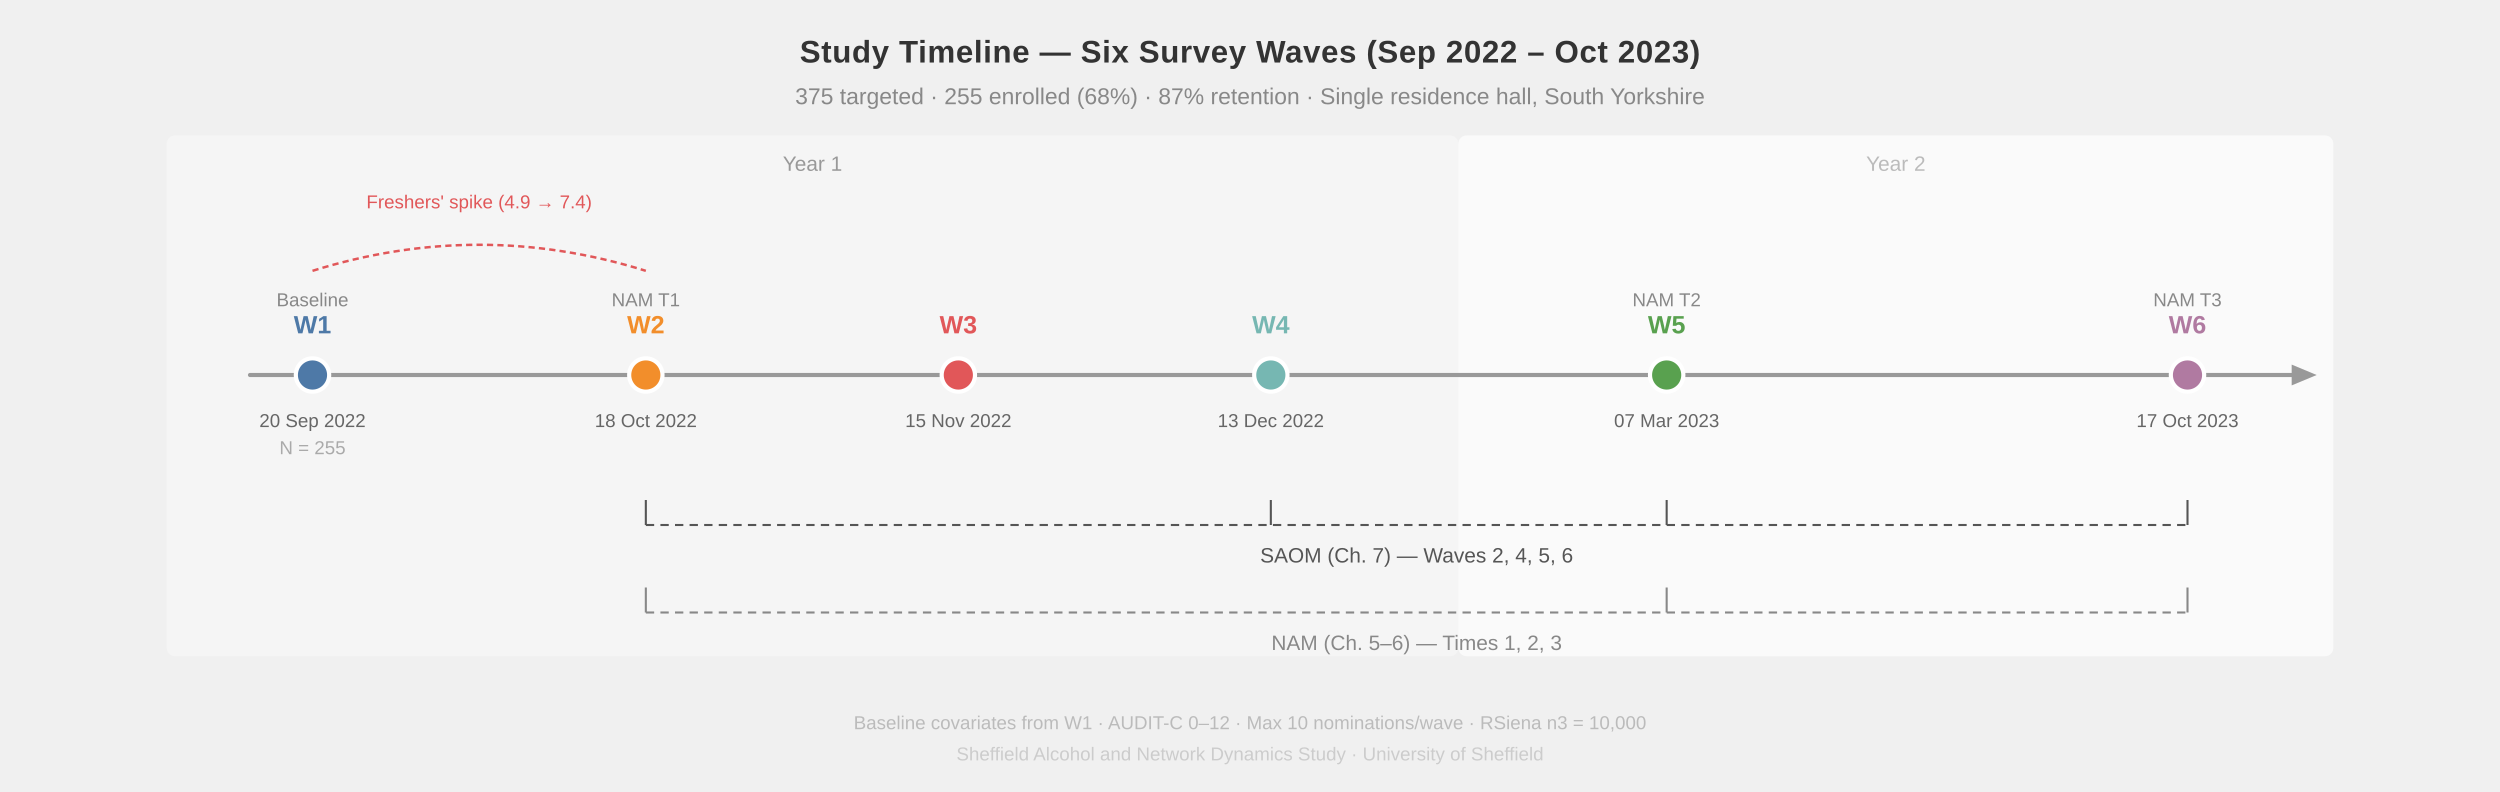
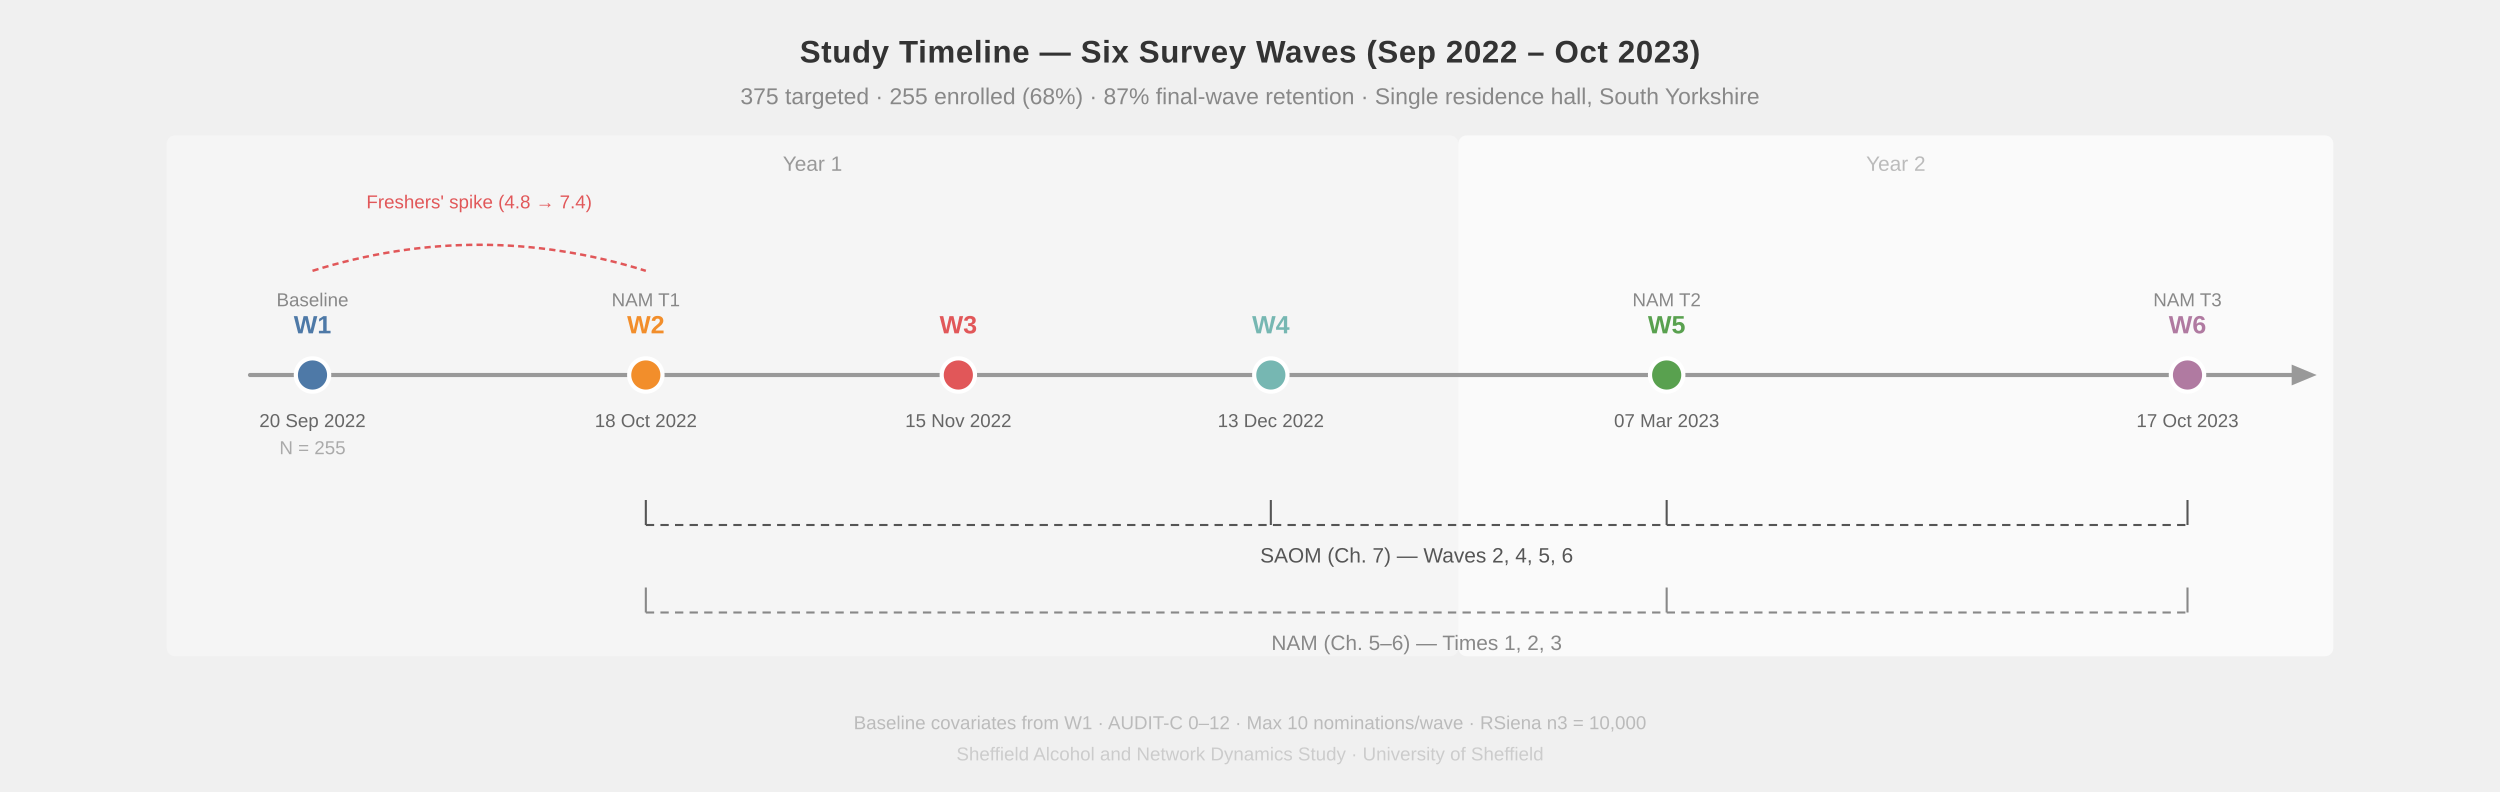
<svg xmlns="http://www.w3.org/2000/svg" viewBox="0 0 1200 380" width="1200" height="380" font-family="'Segoe UI', 'Helvetica Neue', Arial, sans-serif">
  <text x="600" y="30" text-anchor="middle" font-size="15" font-weight="600" fill="#333" letter-spacing="0.3">Study Timeline — Six Survey Waves (Sep 2022 – Oct 2023)</text>
-   <text x="600" y="50" text-anchor="middle" font-size="11" fill="#888">375 targeted · 255 enrolled (68%) · 87% retention · Single residence hall, South Yorkshire</text>
+   <text x="600" y="50" text-anchor="middle" font-size="11" fill="#888">375 targeted · 255 enrolled (68%) · 87% final-wave retention · Single residence hall, South Yorkshire</text>
  <rect x="80" y="65" width="620" height="250" fill="#f5f5f5" rx="4" />
  <rect x="700" y="65" width="420" height="250" fill="#fafafa" rx="4" />
  <text x="390" y="82" text-anchor="middle" font-size="10" fill="#999" font-weight="500">Year 1</text>
  <text x="910" y="82" text-anchor="middle" font-size="10" fill="#bbb" font-weight="500">Year 2</text>
  <line x1="120" y1="180" x2="1100" y2="180" stroke="#999" stroke-width="2" stroke-linecap="round" />
  <polygon points="1100,175 1112,180 1100,185" fill="#999" />
  <circle cx="150" cy="180" r="8" fill="#4E79A7" stroke="#fff" stroke-width="2" />
  <text x="150" y="160" text-anchor="middle" font-size="12" font-weight="600" fill="#4E79A7">W1</text>
  <text x="150" y="147" text-anchor="middle" font-size="9" fill="#888">Baseline</text>
  <text x="150" y="205" text-anchor="middle" font-size="9" fill="#666">20 Sep 2022</text>
  <text x="150" y="218" text-anchor="middle" font-size="9" fill="#aaa">N = 255</text>
  <circle cx="310" cy="180" r="8" fill="#F28E2B" stroke="#fff" stroke-width="2" />
  <text x="310" y="160" text-anchor="middle" font-size="12" font-weight="600" fill="#F28E2B">W2</text>
  <text x="310" y="147" text-anchor="middle" font-size="9" fill="#888">NAM T1</text>
  <text x="310" y="205" text-anchor="middle" font-size="9" fill="#666">18 Oct 2022</text>
  <circle cx="460" cy="180" r="8" fill="#E15759" stroke="#fff" stroke-width="2" />
  <text x="460" y="160" text-anchor="middle" font-size="12" font-weight="600" fill="#E15759">W3</text>
  <text x="460" y="205" text-anchor="middle" font-size="9" fill="#666">15 Nov 2022</text>
  <circle cx="610" cy="180" r="8" fill="#76B7B2" stroke="#fff" stroke-width="2" />
  <text x="610" y="160" text-anchor="middle" font-size="12" font-weight="600" fill="#76B7B2">W4</text>
  <text x="610" y="205" text-anchor="middle" font-size="9" fill="#666">13 Dec 2022</text>
  <circle cx="800" cy="180" r="8" fill="#59A14F" stroke="#fff" stroke-width="2" />
  <text x="800" y="160" text-anchor="middle" font-size="12" font-weight="600" fill="#59A14F">W5</text>
  <text x="800" y="147" text-anchor="middle" font-size="9" fill="#888">NAM T2</text>
  <text x="800" y="205" text-anchor="middle" font-size="9" fill="#666">07 Mar 2023</text>
  <circle cx="1050" cy="180" r="8" fill="#B07AA1" stroke="#fff" stroke-width="2" />
  <text x="1050" y="160" text-anchor="middle" font-size="12" font-weight="600" fill="#B07AA1">W6</text>
  <text x="1050" y="147" text-anchor="middle" font-size="9" fill="#888">NAM T3</text>
  <text x="1050" y="205" text-anchor="middle" font-size="9" fill="#666">17 Oct 2023</text>
  <path d="M 150,130 Q 230,105 310,130" fill="none" stroke="#E15759" stroke-width="1.2" stroke-dasharray="3,2" />
-   <text x="230" y="100" text-anchor="middle" font-size="9" fill="#E15759" font-weight="500">Freshers' spike (4.9 → 7.4)</text>
+   <text x="230" y="100" text-anchor="middle" font-size="9" fill="#E15759" font-weight="500">Freshers' spike (4.8 → 7.4)</text>
  <line x1="310" y1="240" x2="310" y2="252" stroke="#555" stroke-width="1" />
  <line x1="610" y1="240" x2="610" y2="252" stroke="#555" stroke-width="1" />
  <line x1="800" y1="240" x2="800" y2="252" stroke="#555" stroke-width="1" />
  <line x1="1050" y1="240" x2="1050" y2="252" stroke="#555" stroke-width="1" />
  <line x1="310" y1="252" x2="1050" y2="252" stroke="#555" stroke-width="1" stroke-dasharray="4,3" />
  <text x="680" y="270" text-anchor="middle" font-size="10" fill="#555">SAOM (Ch. 7) — Waves 2, 4, 5, 6</text>
  <line x1="310" y1="282" x2="310" y2="294" stroke="#888" stroke-width="1" />
  <line x1="800" y1="282" x2="800" y2="294" stroke="#888" stroke-width="1" />
  <line x1="1050" y1="282" x2="1050" y2="294" stroke="#888" stroke-width="1" />
  <line x1="310" y1="294" x2="1050" y2="294" stroke="#888" stroke-width="1" stroke-dasharray="4,3" />
  <text x="680" y="312" text-anchor="middle" font-size="10" fill="#888">NAM (Ch. 5–6) — Times 1, 2, 3</text>
  <text x="600" y="350" text-anchor="middle" font-size="9" fill="#bbb">Baseline covariates from W1 · AUDIT-C 0–12 · Max 10 nominations/wave · RSiena n3 = 10,000</text>
  <text x="600" y="365" text-anchor="middle" font-size="9" fill="#ccc">Sheffield Alcohol and Network Dynamics Study · University of Sheffield</text>
</svg>
